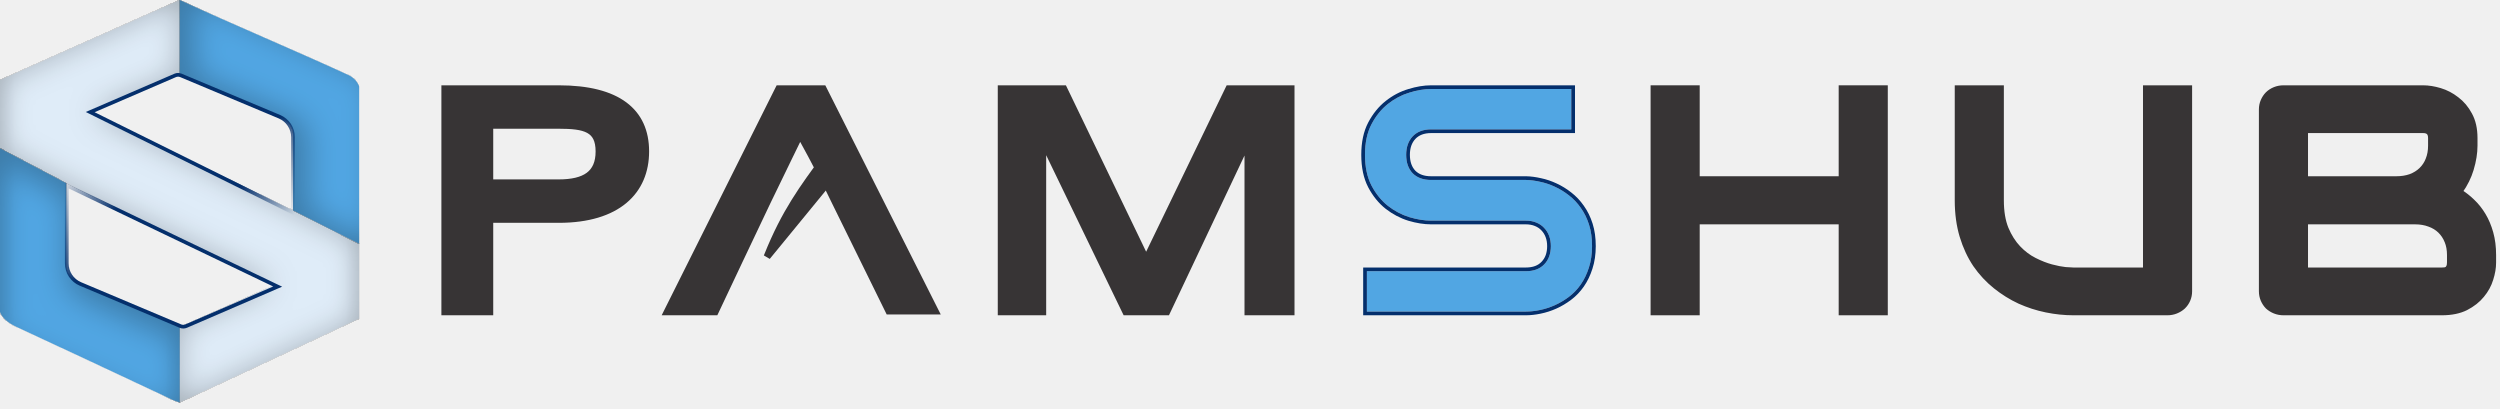
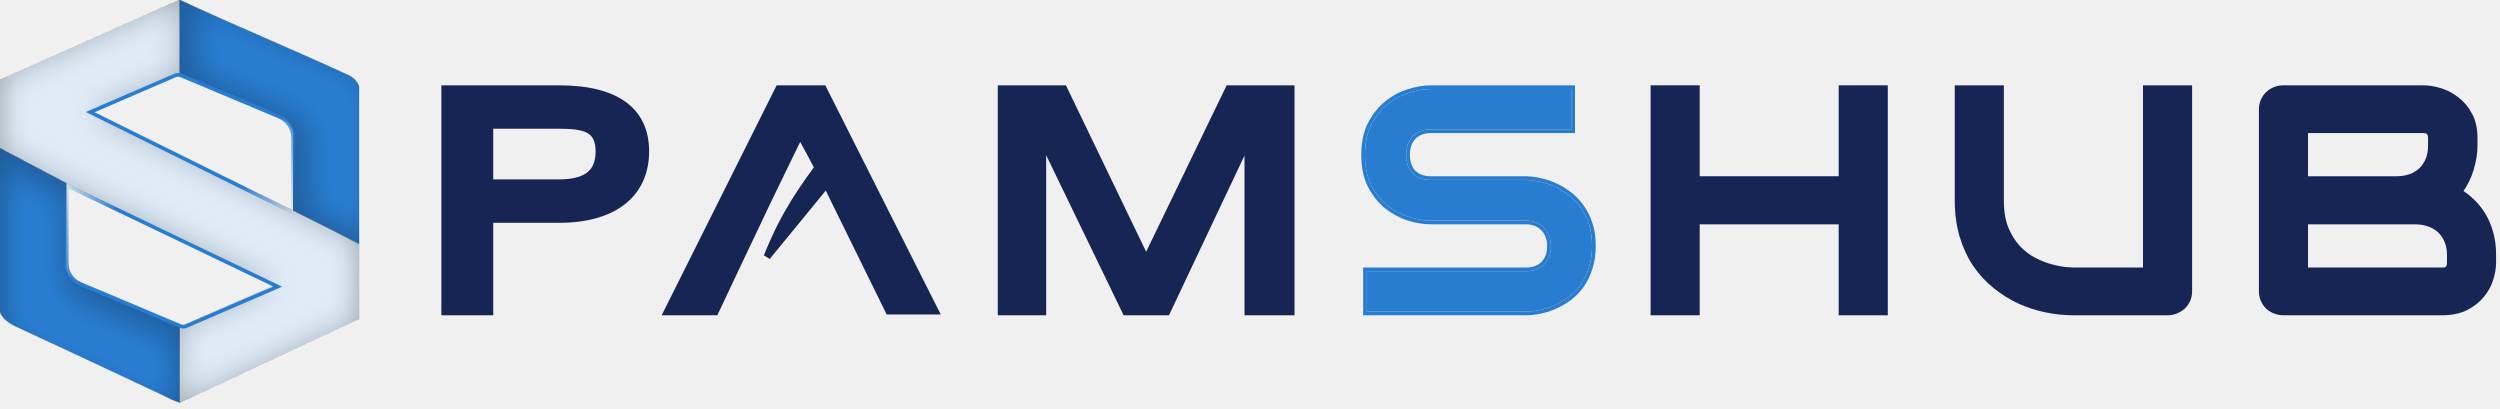
<svg xmlns="http://www.w3.org/2000/svg" width="337" height="55" viewBox="0 0 337 55" fill="none">
-   <path d="M214.608 33.172C214.608 34.245 214.466 35.215 214.181 36.079C213.91 36.93 213.547 37.683 213.092 38.339C212.636 38.994 212.102 39.552 211.49 40.013C210.877 40.473 210.244 40.849 209.589 41.142C208.934 41.435 208.264 41.651 207.581 41.791C206.912 41.93 206.278 42 205.68 42H184.256V36.561H205.68C206.748 36.561 207.574 36.254 208.158 35.64C208.756 35.026 209.055 34.204 209.055 33.172C209.055 32.669 208.976 32.209 208.82 31.791C208.663 31.372 208.435 31.01 208.136 30.703C207.851 30.396 207.495 30.159 207.068 29.992C206.655 29.824 206.192 29.741 205.68 29.741H192.907C192.01 29.741 191.042 29.587 190.002 29.28C188.963 28.959 187.994 28.45 187.097 27.753C186.214 27.056 185.474 26.142 184.876 25.012C184.292 23.883 184 22.502 184 20.87C184 19.238 184.292 17.865 184.876 16.749C185.474 15.619 186.214 14.706 187.097 14.008C187.994 13.297 188.963 12.788 190.002 12.481C191.042 12.16 192.01 12 192.907 12H211.81V17.439H192.907C191.853 17.439 191.027 17.753 190.429 18.381C189.845 19.008 189.553 19.838 189.553 20.87C189.553 21.916 189.845 22.746 190.429 23.36C191.027 23.959 191.853 24.259 192.907 24.259H205.723C206.321 24.273 206.954 24.357 207.624 24.51C208.293 24.65 208.955 24.873 209.61 25.18C210.279 25.487 210.913 25.877 211.511 26.351C212.109 26.812 212.636 27.37 213.092 28.025C213.561 28.681 213.932 29.434 214.202 30.285C214.473 31.135 214.608 32.098 214.608 33.172Z" fill="#51A6E3" />
-   <path fill-rule="evenodd" clip-rule="evenodd" d="M205.723 24.259C206.321 24.273 206.954 24.357 207.624 24.51C208.293 24.65 208.955 24.873 209.61 25.18C210.279 25.487 210.913 25.877 211.511 26.351C212.109 26.812 212.636 27.37 213.092 28.025C213.561 28.681 213.932 29.434 214.202 30.285C214.473 31.135 214.608 32.098 214.608 33.172C214.608 34.245 214.466 35.215 214.181 36.079C213.91 36.93 213.547 37.683 213.092 38.339C212.636 38.994 212.102 39.552 211.49 40.013C210.877 40.473 210.244 40.849 209.589 41.142C208.934 41.435 208.264 41.651 207.581 41.791C206.912 41.93 206.278 42 205.68 42H184.256V36.561H205.68C206.748 36.561 207.574 36.254 208.158 35.64C208.756 35.026 209.055 34.204 209.055 33.172C209.055 32.669 208.976 32.209 208.82 31.791C208.663 31.372 208.435 31.01 208.136 30.703C207.851 30.396 207.495 30.159 207.068 29.992C206.655 29.824 206.192 29.741 205.68 29.741H192.907C192.01 29.741 191.042 29.587 190.002 29.28C188.963 28.959 187.994 28.45 187.097 27.753C186.214 27.056 185.474 26.142 184.876 25.012C184.292 23.883 184 22.502 184 20.87C184 19.238 184.292 17.865 184.876 16.749C185.474 15.619 186.214 14.706 187.097 14.008C187.994 13.297 188.963 12.788 190.002 12.481C191.042 12.16 192.01 12 192.907 12H211.81V17.439H192.907C191.853 17.439 191.027 17.753 190.429 18.381C189.845 19.008 189.553 19.838 189.553 20.87C189.553 21.916 189.845 22.746 190.429 23.36C191.027 23.959 191.853 24.259 192.907 24.259H205.723ZM190.787 23.011C191.27 23.492 191.954 23.759 192.907 23.759H205.734C206.369 23.774 207.035 23.863 207.73 24.022C208.438 24.17 209.134 24.405 209.82 24.726C210.526 25.05 211.192 25.461 211.819 25.957C212.458 26.45 213.018 27.044 213.5 27.737C214.003 28.438 214.394 29.239 214.679 30.133C214.968 31.041 215.108 32.056 215.108 33.172C215.108 34.288 214.96 35.311 214.657 36.233C214.373 37.125 213.989 37.924 213.502 38.624C213.017 39.322 212.447 39.919 211.79 40.412C211.15 40.893 210.484 41.289 209.793 41.599C209.106 41.906 208.402 42.133 207.682 42.28C206.984 42.426 206.316 42.5 205.68 42.5H183.756V36.061H205.68C206.649 36.061 207.329 35.785 207.795 35.295L207.799 35.291C208.288 34.789 208.555 34.102 208.555 33.172C208.555 32.722 208.485 32.322 208.351 31.966C208.218 31.61 208.027 31.307 207.778 31.052L207.77 31.043C207.541 30.797 207.25 30.6 206.886 30.457L206.88 30.455C206.535 30.315 206.138 30.241 205.68 30.241H192.907C191.953 30.241 190.937 30.078 189.86 29.76L189.855 29.758C188.755 29.419 187.733 28.881 186.79 28.148L186.787 28.145C185.843 27.4 185.06 26.429 184.434 25.247L184.432 25.242C183.802 24.024 183.5 22.56 183.5 20.87C183.5 19.181 183.802 17.722 184.433 16.517L184.434 16.515C185.06 15.332 185.843 14.362 186.787 13.616C187.73 12.868 188.754 12.329 189.857 12.002C190.934 11.671 191.951 11.5 192.907 11.5H212.31V17.939H192.907C191.96 17.939 191.277 18.217 190.793 18.724C190.314 19.24 190.053 19.939 190.053 20.87C190.053 21.817 190.314 22.511 190.787 23.011Z" fill="#042F6C" />
-   <path d="M66.237 29.787H75.324C79.316 29.787 82.299 28.829 84.289 27.164C86.284 25.495 87.25 23.14 87.25 20.415C87.25 17.671 86.281 15.487 84.277 13.998C82.286 12.518 79.305 11.75 75.324 11.75H60H59.75V12V42V42.25H60H65.987H66.237V42V29.787ZM75.291 24.434H66.237V17.103H75.291C77.094 17.103 78.405 17.225 79.266 17.694C79.687 17.924 79.999 18.235 80.209 18.665C80.421 19.098 80.537 19.666 80.537 20.415C80.537 21.888 80.082 22.87 79.237 23.495C78.377 24.132 77.068 24.434 75.291 24.434Z" fill="#373435" stroke="#373435" stroke-width="0.5" />
-   <path d="M103.28 34.325L103.706 34.577L114.516 21.39L114.631 21.25L114.534 21.097L113.128 18.899L112.931 18.591L112.715 18.887C112.176 19.628 111.659 20.328 111.163 21C107.986 25.305 105.63 28.497 103.28 34.325Z" fill="#373435" stroke="#373435" stroke-width="0.5" />
-   <path d="M103.63 27.275L103.631 27.273C103.631 27.273 103.631 27.273 103.631 27.273C104.461 25.553 105.569 23.273 106.469 21.423C106.919 20.498 107.318 19.681 107.604 19.095L107.853 18.584C107.91 18.688 107.978 18.81 108.054 18.948C108.329 19.446 108.718 20.157 109.175 21.011C110.09 22.72 111.277 24.996 112.369 27.273L112.37 27.275L116.254 35.171L118.58 39.9L119.331 41.426L119.54 41.851L119.595 41.962L119.609 41.991L119.612 41.998L119.613 42L119.613 42C119.613 42 119.614 42.001 119.838 41.89L119.614 42.001L119.682 42.14H119.838H126H126.406L126.223 41.778L111.166 11.887L111.097 11.75H110.943H105.001H104.847L104.777 11.888L89.776 41.888L89.596 42.25H90H96.378H96.537L96.605 42.107L96.378 42C96.605 42.107 96.605 42.107 96.605 42.106L96.605 42.106L96.606 42.104L96.609 42.097L96.623 42.068L96.676 41.956L96.878 41.528L97.604 39.989C98.208 38.709 99.021 36.988 99.856 35.222C101.526 31.69 103.281 27.984 103.63 27.275Z" fill="#373435" stroke="#373435" stroke-width="0.5" />
-   <path d="M165.667 11.75H165.511L165.442 11.891L154.5 34.508L143.596 11.891L143.528 11.75H143.371H135H134.75V12V42V42.25H135H140.525H140.775V42V20.614V19.83L151.554 42.109L151.623 42.25H151.78H157.259H157.417L157.485 42.107L168.008 19.853V20.913V42V42.25H168.258H174H174.25V42V12V11.75H174H165.667Z" fill="#373435" stroke="#373435" stroke-width="0.5" />
-   <g clip-path="url(#clip0_24_400)">
-     <g filter="url(#filter0_i_24_400)">
-       <path d="M24.222 0V9.909L12.342 15.032C12.196 15.095 12.194 15.161 12.336 15.23L39.499 28.36L48.444 32.873V42.931L24.222 54.252C24.222 50.784 24.126 47.659 24.222 44.591C24.205 44.467 24.222 44.096 24.222 44.096L36.945 38.457C36.965 38.448 36.983 38.434 36.995 38.416C37.007 38.399 37.014 38.38 37.015 38.359C37.015 38.339 37.01 38.319 36.998 38.302C36.987 38.284 36.971 38.269 36.95 38.259L8.928 24.698L0 19.997V10.786L24.222 0Z" fill="#DFECF8" />
+   <g clip-path="url(#clip0_432_3991)">
+     <path d="M214.608 33.172C214.608 34.245 214.466 35.215 214.181 36.079C213.91 36.93 213.547 37.683 213.092 38.339C212.636 38.994 212.102 39.552 211.49 40.013C210.877 40.473 210.244 40.849 209.589 41.142C208.934 41.435 208.264 41.651 207.581 41.791C206.912 41.93 206.278 42 205.68 42H184.256V36.561H205.68C206.748 36.561 207.574 36.254 208.158 35.64C208.756 35.026 209.055 34.204 209.055 33.172C209.055 32.669 208.976 32.209 208.82 31.791C208.663 31.372 208.435 31.01 208.136 30.703C207.851 30.396 207.495 30.159 207.068 29.992C206.655 29.824 206.192 29.741 205.68 29.741H192.907C192.01 29.741 191.042 29.587 190.002 29.28C188.963 28.959 187.994 28.45 187.097 27.753C186.214 27.056 185.474 26.142 184.876 25.012C184.292 23.883 184 22.502 184 20.87C184 19.238 184.292 17.865 184.876 16.749C185.474 15.619 186.214 14.706 187.097 14.008C187.994 13.297 188.963 12.788 190.002 12.481C191.042 12.16 192.01 12 192.907 12H211.81V17.439H192.907C191.853 17.439 191.027 17.753 190.429 18.381C189.845 19.008 189.553 19.838 189.553 20.87C189.553 21.916 189.845 22.746 190.429 23.36C191.027 23.959 191.853 24.259 192.907 24.259H205.723C206.321 24.273 206.954 24.357 207.624 24.51C208.293 24.65 208.955 24.873 209.61 25.18C210.279 25.487 210.913 25.877 211.511 26.351C212.109 26.812 212.636 27.37 213.092 28.025C213.561 28.681 213.932 29.434 214.202 30.285C214.473 31.135 214.608 32.098 214.608 33.172Z" fill="#297DD1" />
+     <path fill-rule="evenodd" clip-rule="evenodd" d="M205.723 24.259C206.321 24.273 206.954 24.357 207.624 24.51C208.293 24.65 208.955 24.873 209.61 25.18C210.279 25.487 210.913 25.877 211.511 26.351C212.109 26.812 212.636 27.37 213.092 28.025C213.561 28.681 213.932 29.434 214.202 30.285C214.473 31.135 214.608 32.098 214.608 33.172C214.608 34.245 214.466 35.215 214.181 36.079C213.91 36.93 213.547 37.683 213.092 38.339C212.636 38.994 212.102 39.552 211.49 40.013C210.877 40.473 210.244 40.849 209.589 41.142C208.934 41.435 208.264 41.651 207.581 41.791C206.912 41.93 206.278 42 205.68 42H184.256V36.561H205.68C206.748 36.561 207.574 36.254 208.158 35.64C208.756 35.026 209.055 34.204 209.055 33.172C209.055 32.669 208.976 32.209 208.82 31.791C208.663 31.372 208.435 31.01 208.136 30.703C207.851 30.396 207.495 30.159 207.068 29.992C206.655 29.824 206.192 29.741 205.68 29.741H192.907C192.01 29.741 191.042 29.587 190.002 29.28C188.963 28.959 187.994 28.45 187.097 27.753C186.214 27.056 185.474 26.142 184.876 25.012C184.292 23.883 184 22.502 184 20.87C184 19.238 184.292 17.865 184.876 16.749C185.474 15.619 186.214 14.706 187.097 14.008C187.994 13.297 188.963 12.788 190.002 12.481C191.042 12.16 192.01 12 192.907 12H211.81V17.439H192.907C191.853 17.439 191.027 17.753 190.429 18.381C189.845 19.008 189.553 19.838 189.553 20.87C189.553 21.916 189.845 22.746 190.429 23.36C191.027 23.959 191.853 24.259 192.907 24.259H205.723ZM190.787 23.011C191.27 23.492 191.954 23.759 192.907 23.759H205.734C206.369 23.774 207.035 23.863 207.73 24.022C208.438 24.17 209.134 24.405 209.82 24.726C210.526 25.05 211.192 25.461 211.819 25.957C212.458 26.45 213.018 27.044 213.5 27.737C214.003 28.438 214.394 29.239 214.679 30.133C214.968 31.041 215.108 32.056 215.108 33.172C215.108 34.288 214.96 35.311 214.657 36.233C214.373 37.125 213.989 37.924 213.502 38.624C213.017 39.322 212.447 39.919 211.79 40.412C211.15 40.893 210.484 41.289 209.793 41.599C209.106 41.906 208.402 42.133 207.682 42.28C206.984 42.426 206.316 42.5 205.68 42.5H183.756V36.061H205.68C206.649 36.061 207.329 35.785 207.795 35.295L207.799 35.291C208.288 34.789 208.555 34.102 208.555 33.172C208.555 32.722 208.485 32.322 208.351 31.966C208.218 31.61 208.027 31.307 207.778 31.052L207.77 31.043C207.541 30.797 207.25 30.6 206.886 30.457L206.88 30.455C206.535 30.315 206.138 30.241 205.68 30.241H192.907C191.953 30.241 190.937 30.078 189.86 29.76L189.855 29.758C188.755 29.419 187.733 28.881 186.79 28.148L186.787 28.145C185.843 27.4 185.06 26.429 184.434 25.247L184.432 25.242C183.802 24.024 183.5 22.56 183.5 20.87C183.5 19.181 183.802 17.722 184.433 16.517L184.434 16.515C185.06 15.332 185.843 14.362 186.787 13.616C187.73 12.868 188.754 12.329 189.857 12.002C190.934 11.671 191.951 11.5 192.907 11.5H212.31V17.939H192.907C191.96 17.939 191.277 18.217 190.793 18.724C190.314 19.24 190.053 19.939 190.053 20.87C190.053 21.817 190.314 22.511 190.787 23.011Z" fill="#297DD1" />
+     <path d="M66.237 29.787H75.324C79.316 29.787 82.299 28.829 84.289 27.164C86.284 25.495 87.25 23.14 87.25 20.415C87.25 17.671 86.281 15.487 84.277 13.998C82.286 12.518 79.305 11.75 75.324 11.75H60H59.75V12V42V42.25H60H65.987H66.237V42V29.787ZM75.291 24.434H66.237V17.103H75.291C77.094 17.103 78.405 17.225 79.266 17.694C79.687 17.924 79.999 18.235 80.209 18.665C80.421 19.098 80.537 19.666 80.537 20.415C80.537 21.888 80.082 22.87 79.237 23.495C78.377 24.132 77.068 24.434 75.291 24.434Z" fill="#162554" stroke="#162554" stroke-width="0.5" />
+     <path d="M103.28 34.325L103.706 34.577L114.516 21.39L114.631 21.25L114.534 21.097L113.128 18.899L112.931 18.591L112.715 18.887C112.176 19.628 111.659 20.328 111.163 21C107.986 25.306 105.63 28.497 103.28 34.325Z" fill="#162554" stroke="#162554" stroke-width="0.5" />
+     <path d="M103.63 27.275L103.631 27.273C103.631 27.274 103.631 27.273 103.631 27.273C104.461 25.553 105.569 23.273 106.469 21.423C106.919 20.498 107.318 19.681 107.604 19.095L107.853 18.584C107.91 18.688 107.978 18.81 108.054 18.948C108.329 19.446 108.718 20.157 109.175 21.011C110.09 22.72 111.277 24.996 112.369 27.273L112.37 27.275L116.254 35.171L118.58 39.9L119.331 41.426L119.54 41.851L119.595 41.962L119.609 41.991L119.612 41.998L119.613 42C119.613 42 119.614 42.001 119.838 41.89L119.614 42.001L119.682 42.14H119.838H126H126.406L126.223 41.778L111.166 11.887L111.097 11.75H110.943H105.001H104.847L104.777 11.888L89.777 41.888L89.596 42.25H90H96.379H96.537L96.605 42.107L96.379 42C96.605 42.107 96.605 42.107 96.605 42.107L96.606 42.104L96.609 42.097L96.623 42.068L96.676 41.956L96.878 41.528L97.604 39.989C98.209 38.709 99.021 36.988 99.856 35.222C101.526 31.69 103.281 27.984 103.63 27.275Z" fill="#162554" />
+     <path d="M103.631 27.273L103.63 27.275C103.281 27.984 101.526 31.69 99.856 35.222C99.021 36.988 98.209 38.709 97.604 39.989L96.878 41.528L96.676 41.956L96.623 42.068L96.609 42.097L96.606 42.104L96.605 42.107M103.631 27.273C103.631 27.273 103.631 27.274 103.631 27.273ZM103.631 27.273C104.461 25.553 105.569 23.273 106.469 21.423C106.919 20.498 107.318 19.681 107.604 19.095L107.853 18.584C107.91 18.688 107.978 18.81 108.054 18.948C108.329 19.446 108.718 20.157 109.175 21.011C110.09 22.72 111.277 24.996 112.369 27.273L112.37 27.275L116.254 35.171L118.58 39.9L119.331 41.426L119.54 41.851L119.595 41.962L119.609 41.991L119.612 41.998L119.613 42C119.613 42 119.614 42.001 119.838 41.89L119.614 42.001L119.682 42.14H119.838H126H126.406L126.223 41.778L111.166 11.887L111.097 11.75H110.943H105.001H104.847L104.777 11.888L89.777 41.888L89.596 42.25H90H96.379H96.537L96.605 42.107M96.605 42.107L96.379 42C96.605 42.107 96.605 42.107 96.605 42.107Z" stroke="#162554" stroke-width="0.5" />
+     <path d="M165.667 11.75H165.511L165.442 11.891L154.5 34.508L143.596 11.891L143.528 11.75H143.371H135H134.75V12V42V42.25H135H140.525H140.775V42V20.614V19.83L151.554 42.109L151.623 42.25H151.78H157.259H157.417L157.485 42.107L168.008 19.853V20.913V42V42.25H168.258H174H174.25V42V12V11.75H174H165.667Z" fill="#162554" stroke="#162554" stroke-width="0.5" />
+     <mask id="mask0_432_3991" style="mask-type:luminance" maskUnits="userSpaceOnUse" x="0" y="0" width="49" height="55">
+       <path d="M48.444 0H0V54.5H48.444V0Z" fill="white" />
+     </mask>
+     <g mask="url(#mask0_432_3991)">
+       <g filter="url(#filter0_i_432_3991)">
+         <path d="M24.222 0V9.909L12.342 15.032C12.196 15.095 12.194 15.161 12.336 15.23L39.499 28.36L48.444 32.873V42.931L24.222 54.252C24.222 50.784 24.126 47.659 24.222 44.591C24.205 44.467 24.222 44.096 24.222 44.096L36.945 38.457C36.965 38.448 36.983 38.434 36.995 38.416C37.007 38.399 37.014 38.38 37.015 38.359C37.015 38.339 37.01 38.319 36.998 38.302C36.987 38.284 36.971 38.269 36.95 38.259L8.928 24.698L0 19.997V10.786L24.222 0Z" fill="#DFECF8" />
+       </g>
+       <g filter="url(#filter1_i_432_3991)">
+         <path d="M24.223 0C31.562 3.372 39.608 6.741 46.94 10.107C47.666 10.441 48.168 10.974 48.445 11.708V32.873L39.5 28.36L39.506 18.089C39.506 17.64 39.364 17.199 39.096 16.814C38.828 16.428 38.443 16.112 37.983 15.899C33.788 13.947 28.656 11.894 24.223 9.909V0Z" fill="#297DD1" />
+       </g>
+       <g filter="url(#filter2_i_432_3991)">
+         <path d="M0 19.996L8.928 24.698C8.943 28.252 8.945 31.811 8.933 35.375C8.928 36.787 9.251 37.392 10.635 38.055C16.798 41.005 22.096 43.111 24.222 44.095C24.222 44.095 24.222 50.783 24.222 54.252C23.357 54.004 22.873 53.714 22.48 53.529C15.729 50.354 8.97 47.195 2.203 44.05C1.03 43.505 0.296 42.84 0 42.054V19.996Z" fill="#297DD1" />
+       </g>
+       <path d="M12.158 15.111L23.609 10.169C23.859 10.061 24.142 10.06 24.392 10.165L37.66 15.729C38.775 16.196 39.5 17.287 39.5 18.495L39.5 28.657L12.158 15.111Z" stroke="url(#paint0_linear_432_3991)" stroke-width="0.5" />
+       <path d="M37.43 38.632L25.1 43.953C24.85 44.06 24.567 44.062 24.316 43.956L10.835 38.273C9.723 37.805 9 36.715 9 35.509L9 25L37.43 38.632Z" stroke="url(#paint1_linear_432_3991)" stroke-width="0.5" />
    </g>
-     <g filter="url(#filter1_i_24_400)">
-       <path d="M24.222 0C31.562 3.372 39.607 6.741 46.939 10.107C47.666 10.441 48.167 10.974 48.444 11.708V32.873L39.499 28.36L39.505 18.089C39.505 17.64 39.364 17.199 39.096 16.814C38.828 16.428 38.443 16.112 37.983 15.899C33.788 13.947 28.655 11.894 24.222 9.909V0Z" fill="#51A6E3" />
-     </g>
-     <g filter="url(#filter2_i_24_400)">
-       <path d="M0 19.997L8.928 24.698C8.943 28.252 8.945 31.811 8.933 35.375C8.928 36.788 9.251 37.392 10.635 38.056C16.798 41.005 22.096 43.111 24.222 44.095C24.222 44.095 24.222 50.784 24.222 54.252C23.357 54.004 22.873 53.714 22.48 53.529C15.729 50.355 8.97 47.195 2.203 44.051C1.03 43.506 0.296 42.84 0 42.054V19.997Z" fill="#51A6E3" />
-     </g>
-     <path d="M12.158 15.111L23.609 10.169C23.859 10.061 24.142 10.059 24.392 10.165L37.66 15.729C38.775 16.196 39.5 17.286 39.5 18.495L39.5 28.657L12.158 15.111Z" stroke="url(#paint0_linear_24_400)" stroke-width="0.5" />
-     <path d="M37.43 38.632L25.1 43.953C24.85 44.06 24.567 44.062 24.316 43.956L10.835 38.273C9.723 37.805 9 36.715 9 35.509L9 25L37.43 38.632Z" stroke="url(#paint1_linear_24_400)" stroke-width="0.5" />
+     <path d="M294.343 41.41L294.349 41.406C294.632 41.131 294.852 40.811 295.01 40.446C295.168 40.078 295.246 39.681 295.246 39.259V12V11.75H294.996H289.376H289.126V12V36.311H279.498C279.336 36.311 278.98 36.291 278.418 36.249C277.888 36.195 277.262 36.072 276.537 35.88C275.835 35.69 275.088 35.397 274.293 34.998C273.514 34.608 272.795 34.068 272.135 33.376C271.483 32.69 270.936 31.832 270.499 30.795C270.083 29.774 269.87 28.511 269.87 27V12V11.75H269.62H264H263.75V12V27C263.75 28.778 263.969 30.399 264.409 31.863C264.848 33.307 265.449 34.599 266.213 35.738L266.215 35.741C266.992 36.862 267.895 37.835 268.923 38.659C269.947 39.48 271.038 40.161 272.195 40.699L272.198 40.701C273.367 41.224 274.574 41.614 275.817 41.868C277.057 42.123 278.284 42.25 279.498 42.25H292.164C292.584 42.25 292.983 42.175 293.36 42.023C293.732 41.873 294.061 41.669 294.343 41.41Z" fill="#162554" stroke="#162554" stroke-width="0.5" />
+     <path d="M332.455 41.575L332.458 41.574C333.348 41.114 334.075 40.543 334.633 39.858C335.199 39.179 335.605 38.439 335.846 37.639C336.097 36.853 336.224 36.109 336.224 35.41V34.364C336.224 33.285 336.1 32.293 335.848 31.389C335.598 30.491 335.258 29.682 334.827 28.963C334.398 28.248 333.895 27.616 333.316 27.07C332.822 26.593 332.294 26.176 331.731 25.819C332.4 24.873 332.894 23.875 333.209 22.825L333.21 22.824C333.546 21.69 333.717 20.627 333.717 19.636V18.611C333.717 17.367 333.481 16.299 332.995 15.416C332.533 14.552 331.942 13.847 331.22 13.308C330.519 12.76 329.757 12.362 328.935 12.116C328.123 11.873 327.357 11.75 326.637 11.75H307.832C307.399 11.75 306.992 11.825 306.614 11.977C306.239 12.129 305.909 12.341 305.626 12.615L305.621 12.62C305.354 12.894 305.142 13.213 304.987 13.575C304.829 13.942 304.75 14.331 304.75 14.741V39.259C304.75 39.681 304.828 40.078 304.987 40.446C305.142 40.808 305.354 41.127 305.621 41.401L305.626 41.406L305.631 41.41C305.914 41.669 306.242 41.873 306.614 42.023C306.992 42.175 307.399 42.25 307.832 42.25H329.166C330.447 42.25 331.547 42.029 332.455 41.575ZM329.777 32.554L329.778 32.556C329.994 33.078 330.104 33.68 330.104 34.364V35.368C330.104 35.641 330.063 35.826 330.003 35.944C329.929 36.086 329.856 36.162 329.793 36.2C329.712 36.249 329.619 36.28 329.509 36.291C329.37 36.304 329.256 36.311 329.166 36.311H310.87V29.991H311H325.534C326.244 29.991 326.876 30.098 327.435 30.309L327.439 30.311C327.999 30.509 328.472 30.798 328.862 31.175C329.253 31.554 329.559 32.012 329.777 32.554ZM310.87 24.009V17.689H326.637C326.987 17.689 327.204 17.777 327.335 17.909C327.466 18.041 327.554 18.259 327.554 18.611V19.636C327.554 20.32 327.443 20.929 327.226 21.467L327.225 21.47C327.022 21.995 326.724 22.446 326.333 22.825C325.942 23.203 325.469 23.499 324.908 23.711C324.349 23.908 323.716 24.009 323.005 24.009H311H310.87Z" fill="#162554" stroke="#162554" stroke-width="0.5" />
+     <path d="M248.354 11.75H248.104V12V24.009H228.87V12V11.75H228.62H223H222.75V12V42V42.25H223H228.62H228.87V42V29.991H248.104V42V42.25H248.354H253.974H254.224V42V12V11.75H253.974H248.354Z" fill="#162554" stroke="#162554" stroke-width="0.5" />
  </g>
-   <path d="M294.343 41.41L294.343 41.41L294.349 41.406C294.632 41.131 294.852 40.811 295.01 40.446C295.168 40.078 295.246 39.681 295.246 39.259V12V11.75H294.996H289.376H289.126V12V36.311H279.498C279.336 36.311 278.98 36.291 278.418 36.249C277.888 36.195 277.262 36.072 276.537 35.88C275.835 35.69 275.088 35.397 274.293 34.998C273.514 34.608 272.795 34.068 272.135 33.376C271.483 32.69 270.936 31.832 270.499 30.795C270.083 29.774 269.87 28.511 269.87 27V12V11.75H269.62H264H263.75V12V27C263.75 28.778 263.969 30.399 264.409 31.863L264.409 31.863C264.848 33.307 265.449 34.599 266.213 35.738L266.213 35.738L266.215 35.741C266.992 36.862 267.895 37.835 268.923 38.659C269.947 39.48 271.038 40.161 272.195 40.699L272.198 40.701C273.367 41.224 274.574 41.614 275.817 41.868C277.057 42.123 278.284 42.25 279.498 42.25H292.164C292.584 42.25 292.983 42.175 293.36 42.023C293.732 41.873 294.061 41.669 294.343 41.41Z" fill="#373435" stroke="#373435" stroke-width="0.5" />
-   <path d="M332.455 41.575L332.455 41.575L332.458 41.574C333.348 41.114 334.075 40.543 334.633 39.858C335.199 39.179 335.605 38.439 335.846 37.639C336.097 36.853 336.224 36.109 336.224 35.41V34.364C336.224 33.285 336.1 32.293 335.848 31.389C335.598 30.491 335.258 29.682 334.827 28.963C334.398 28.248 333.895 27.616 333.316 27.07C332.822 26.593 332.294 26.176 331.731 25.819C332.4 24.873 332.894 23.875 333.209 22.825L333.21 22.824C333.546 21.69 333.717 20.627 333.717 19.636V18.611C333.717 17.367 333.481 16.299 332.995 15.416C332.533 14.552 331.942 13.847 331.22 13.308C330.519 12.76 329.757 12.362 328.935 12.116C328.123 11.873 327.357 11.75 326.637 11.75H307.832C307.399 11.75 306.992 11.825 306.614 11.977C306.239 12.129 305.909 12.341 305.626 12.615L305.626 12.615L305.621 12.62C305.354 12.894 305.142 13.213 304.987 13.575C304.829 13.942 304.75 14.331 304.75 14.741V39.259C304.75 39.681 304.828 40.078 304.987 40.446C305.142 40.808 305.354 41.127 305.621 41.401L305.626 41.406L305.631 41.41C305.914 41.669 306.242 41.873 306.614 42.023C306.992 42.175 307.399 42.25 307.832 42.25H329.166C330.447 42.25 331.547 42.029 332.455 41.575ZM329.777 32.554L329.778 32.556C329.994 33.078 330.104 33.68 330.104 34.364V35.368C330.104 35.641 330.063 35.826 330.003 35.944C329.929 36.086 329.856 36.162 329.793 36.2C329.712 36.249 329.619 36.28 329.509 36.291C329.37 36.304 329.256 36.311 329.166 36.311H310.87V29.991H311H325.534C326.244 29.991 326.876 30.098 327.435 30.309L327.435 30.309L327.439 30.311C327.999 30.509 328.472 30.798 328.862 31.175C329.253 31.554 329.559 32.012 329.777 32.554ZM310.87 24.009V17.689H326.637C326.987 17.689 327.204 17.777 327.335 17.909C327.466 18.041 327.554 18.259 327.554 18.611V19.636C327.554 20.32 327.443 20.929 327.226 21.467L327.225 21.47C327.022 21.995 326.724 22.446 326.333 22.825C325.942 23.203 325.469 23.499 324.908 23.711C324.349 23.908 323.716 24.009 323.005 24.009H311H310.87Z" fill="#373435" stroke="#373435" stroke-width="0.5" />
-   <path d="M248.354 11.75H248.104V12V24.009H228.87V12V11.75H228.62H223H222.75V12V42V42.25H223H228.62H228.87V42V29.991H248.104V42V42.25H248.354H253.974H254.224V42V12V11.75H253.974H248.354Z" fill="#373435" stroke="#373435" stroke-width="0.5" />
  <defs>
-     <filter id="filter0_i_24_400" x="0" y="0" width="48.444" height="54.252" filterUnits="userSpaceOnUse" color-interpolation-filters="sRGB">
+     <filter id="filter0_i_432_3991" x="0" y="0" width="48.444" height="54.252" filterUnits="userSpaceOnUse" color-interpolation-filters="sRGB">
      <feFlood flood-opacity="0" result="BackgroundImageFix" />
      <feBlend mode="normal" in="SourceGraphic" in2="BackgroundImageFix" result="shape" />
      <feColorMatrix in="SourceAlpha" type="matrix" values="0 0 0 0 0 0 0 0 0 0 0 0 0 0 0 0 0 0 127 0" result="hardAlpha" />
      <feOffset />
      <feGaussianBlur stdDeviation="2" />
      <feComposite in2="hardAlpha" operator="arithmetic" k2="-1" k3="1" />
      <feColorMatrix type="matrix" values="0 0 0 0 0 0 0 0 0 0 0 0 0 0 0 0 0 0 0.25 0" />
-       <feBlend mode="normal" in2="shape" result="effect1_innerShadow_24_400" />
+       <feBlend mode="normal" in2="shape" result="effect1_innerShadow_432_3991" />
    </filter>
-     <filter id="filter1_i_24_400" x="24.222" y="0" width="26.222" height="32.873" filterUnits="userSpaceOnUse" color-interpolation-filters="sRGB">
+     <filter id="filter1_i_432_3991" x="24.223" y="0" width="26.223" height="32.873" filterUnits="userSpaceOnUse" color-interpolation-filters="sRGB">
      <feFlood flood-opacity="0" result="BackgroundImageFix" />
      <feBlend mode="normal" in="SourceGraphic" in2="BackgroundImageFix" result="shape" />
      <feColorMatrix in="SourceAlpha" type="matrix" values="0 0 0 0 0 0 0 0 0 0 0 0 0 0 0 0 0 0 127 0" result="hardAlpha" />
      <feOffset dx="2" />
      <feGaussianBlur stdDeviation="2" />
      <feComposite in2="hardAlpha" operator="arithmetic" k2="-1" k3="1" />
      <feColorMatrix type="matrix" values="0 0 0 0 0 0 0 0 0 0 0 0 0 0 0 0 0 0 0.25 0" />
-       <feBlend mode="normal" in2="shape" result="effect1_innerShadow_24_400" />
+       <feBlend mode="normal" in2="shape" result="effect1_innerShadow_432_3991" />
    </filter>
-     <filter id="filter2_i_24_400" x="0" y="19.997" width="24.222" height="36.256" filterUnits="userSpaceOnUse" color-interpolation-filters="sRGB">
+     <filter id="filter2_i_432_3991" x="0" y="19.996" width="24.223" height="36.256" filterUnits="userSpaceOnUse" color-interpolation-filters="sRGB">
      <feFlood flood-opacity="0" result="BackgroundImageFix" />
      <feBlend mode="normal" in="SourceGraphic" in2="BackgroundImageFix" result="shape" />
      <feColorMatrix in="SourceAlpha" type="matrix" values="0 0 0 0 0 0 0 0 0 0 0 0 0 0 0 0 0 0 127 0" result="hardAlpha" />
      <feOffset dy="2" />
      <feGaussianBlur stdDeviation="2" />
      <feComposite in2="hardAlpha" operator="arithmetic" k2="-1" k3="1" />
      <feColorMatrix type="matrix" values="0 0 0 0 0 0 0 0 0 0 0 0 0 0 0 0 0 0 0.25 0" />
-       <feBlend mode="normal" in2="shape" result="effect1_innerShadow_24_400" />
+       <feBlend mode="normal" in2="shape" result="effect1_innerShadow_432_3991" />
    </filter>
-     <linearGradient id="paint0_linear_24_400" x1="30.615" y1="23.975" x2="39.615" y2="28.975" gradientUnits="userSpaceOnUse">
-       <stop offset="0.205" stop-color="#042F6C" />
-       <stop offset="1" stop-color="#042F6C" stop-opacity="0" />
+     <linearGradient id="paint0_linear_432_3991" x1="30.615" y1="23.975" x2="39.615" y2="28.975" gradientUnits="userSpaceOnUse">
+       <stop offset="0.205" stop-color="#297DD1" />
+       <stop offset="1" stop-color="#297DD1" stop-opacity="0" />
    </linearGradient>
-     <linearGradient id="paint1_linear_24_400" x1="17.657" y1="29.239" x2="8.062" y2="23.857" gradientUnits="userSpaceOnUse">
-       <stop offset="0.205" stop-color="#042F6C" />
-       <stop offset="1" stop-color="#042F6C" stop-opacity="0" />
+     <linearGradient id="paint1_linear_432_3991" x1="17.657" y1="29.239" x2="8.062" y2="23.857" gradientUnits="userSpaceOnUse">
+       <stop offset="0.205" stop-color="#297DD1" />
+       <stop offset="1" stop-color="#297DD1" stop-opacity="0" />
    </linearGradient>
-     <clipPath id="clip0_24_400">
-       <rect width="48.444" height="54.5" fill="white" />
+     <clipPath id="clip0_432_3991">
+       <rect width="337" height="55" fill="white" />
    </clipPath>
  </defs>
</svg>
